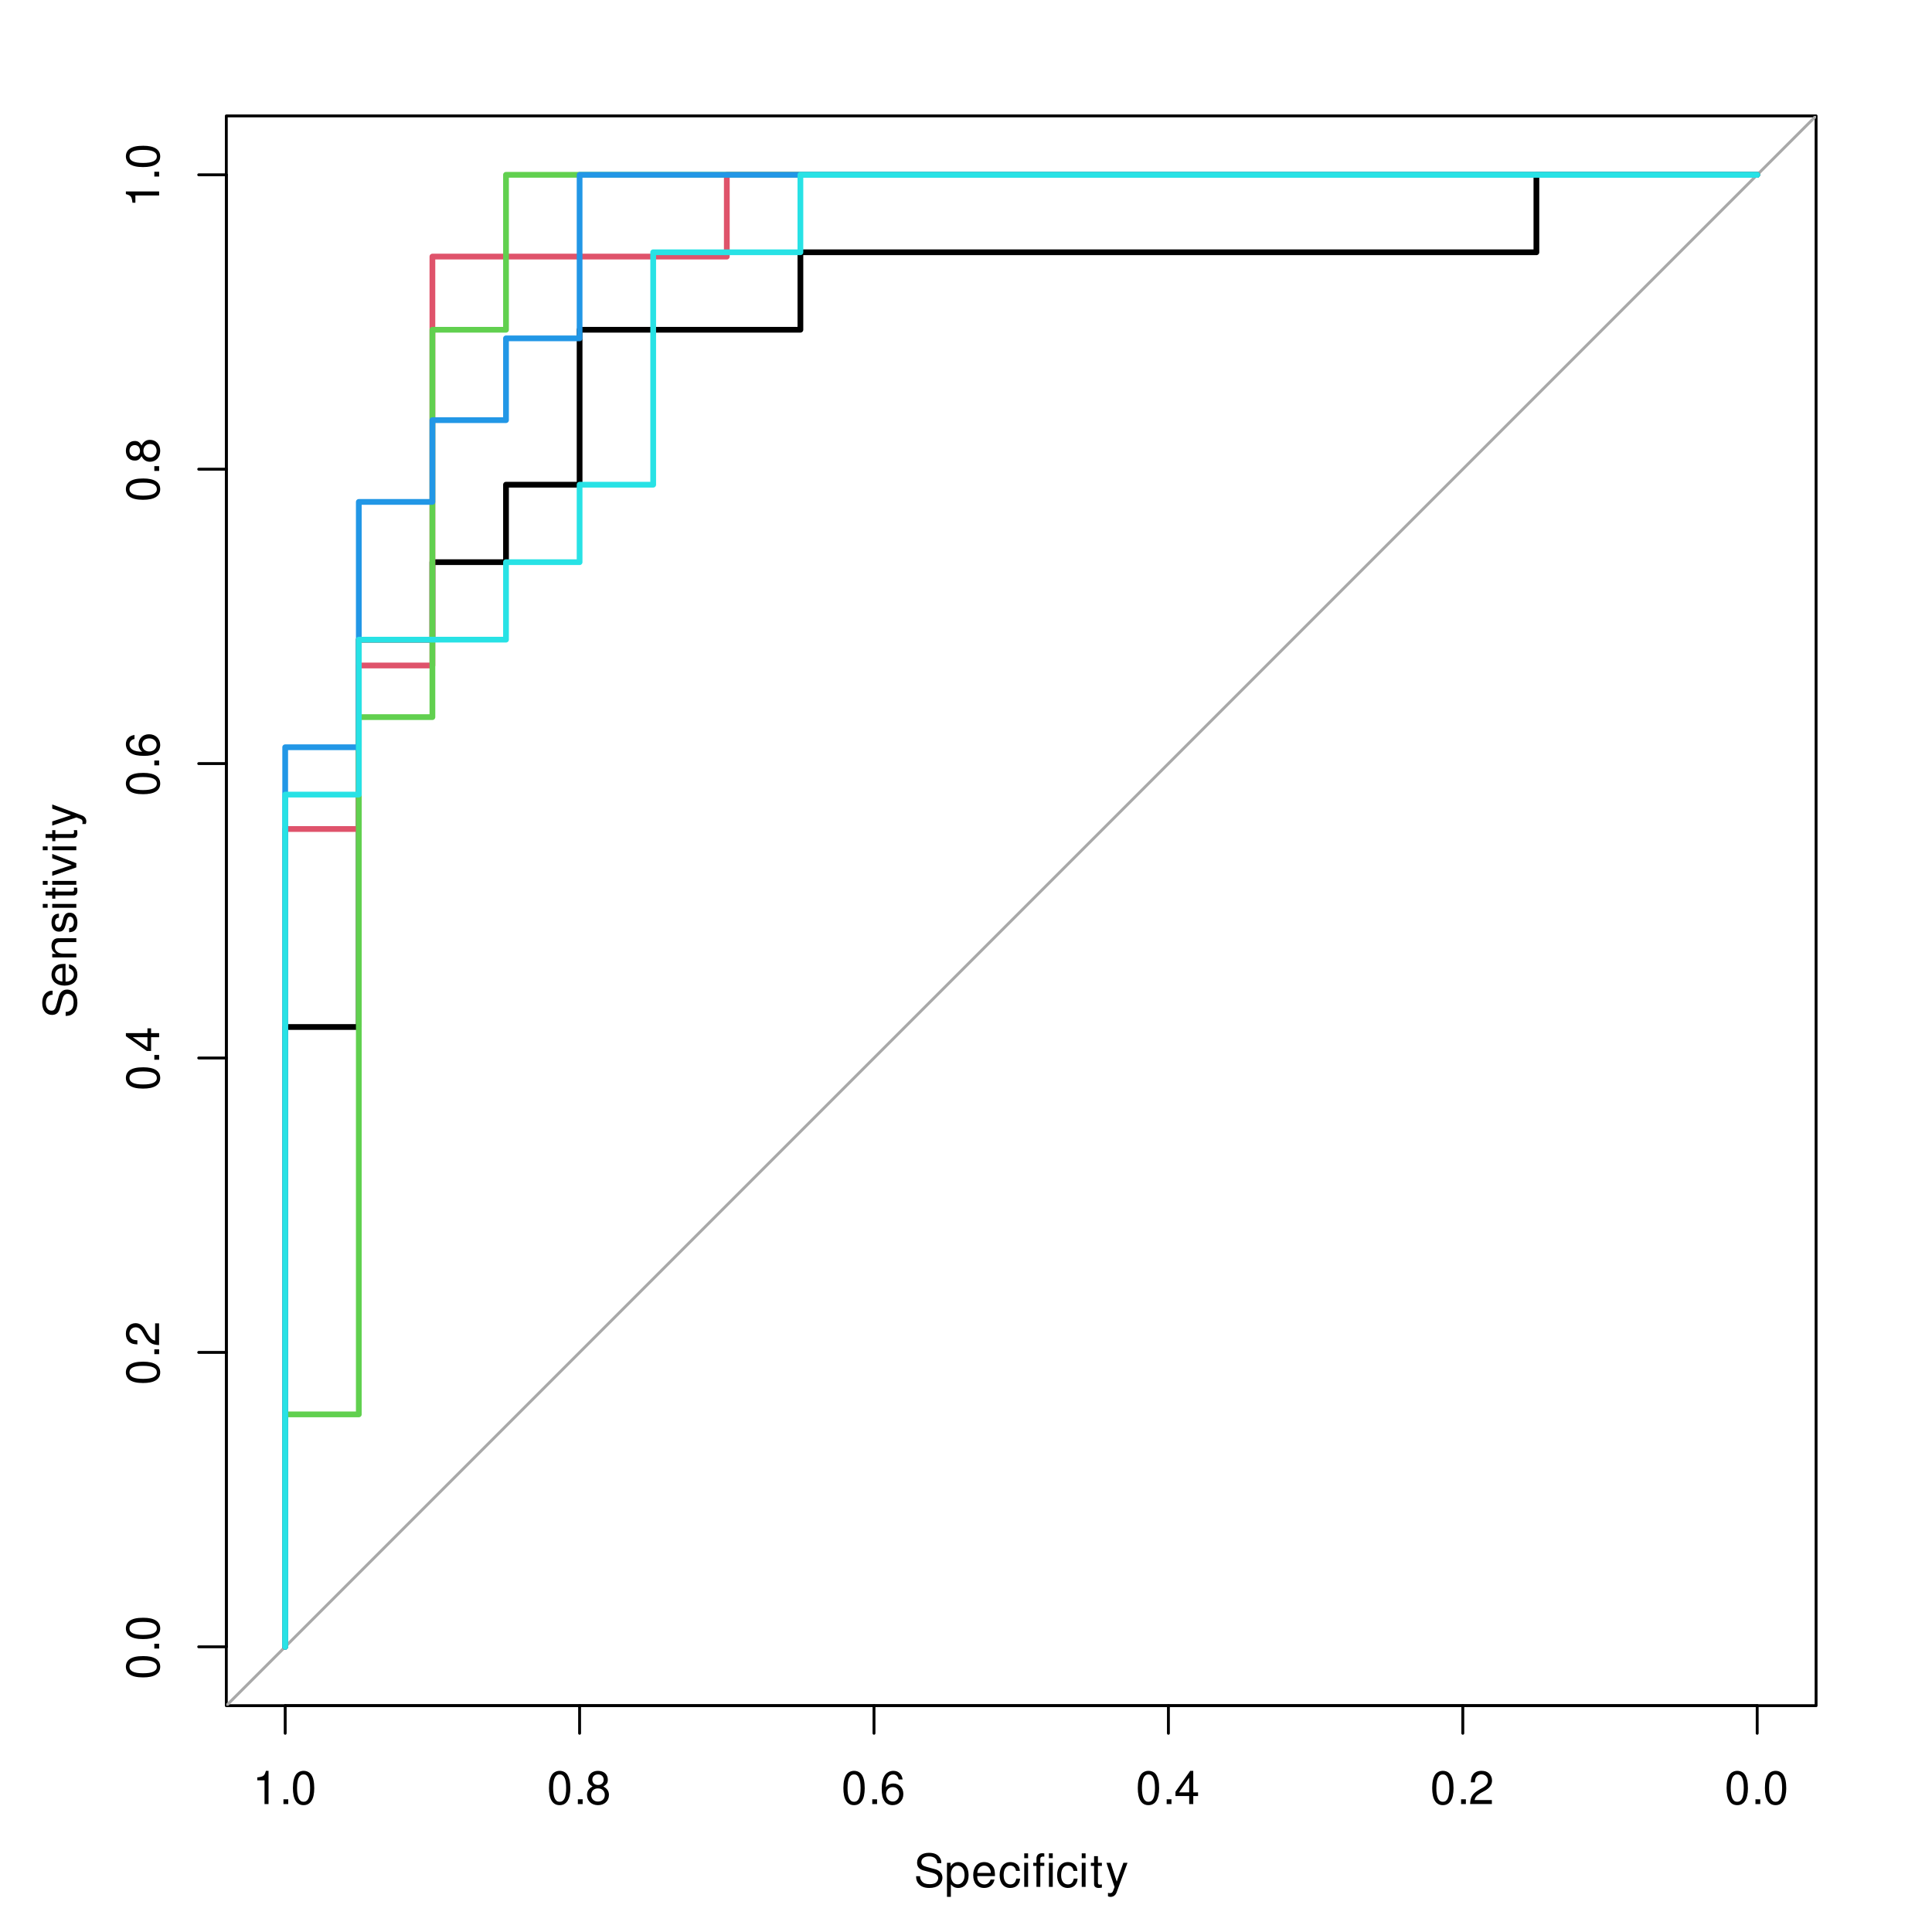
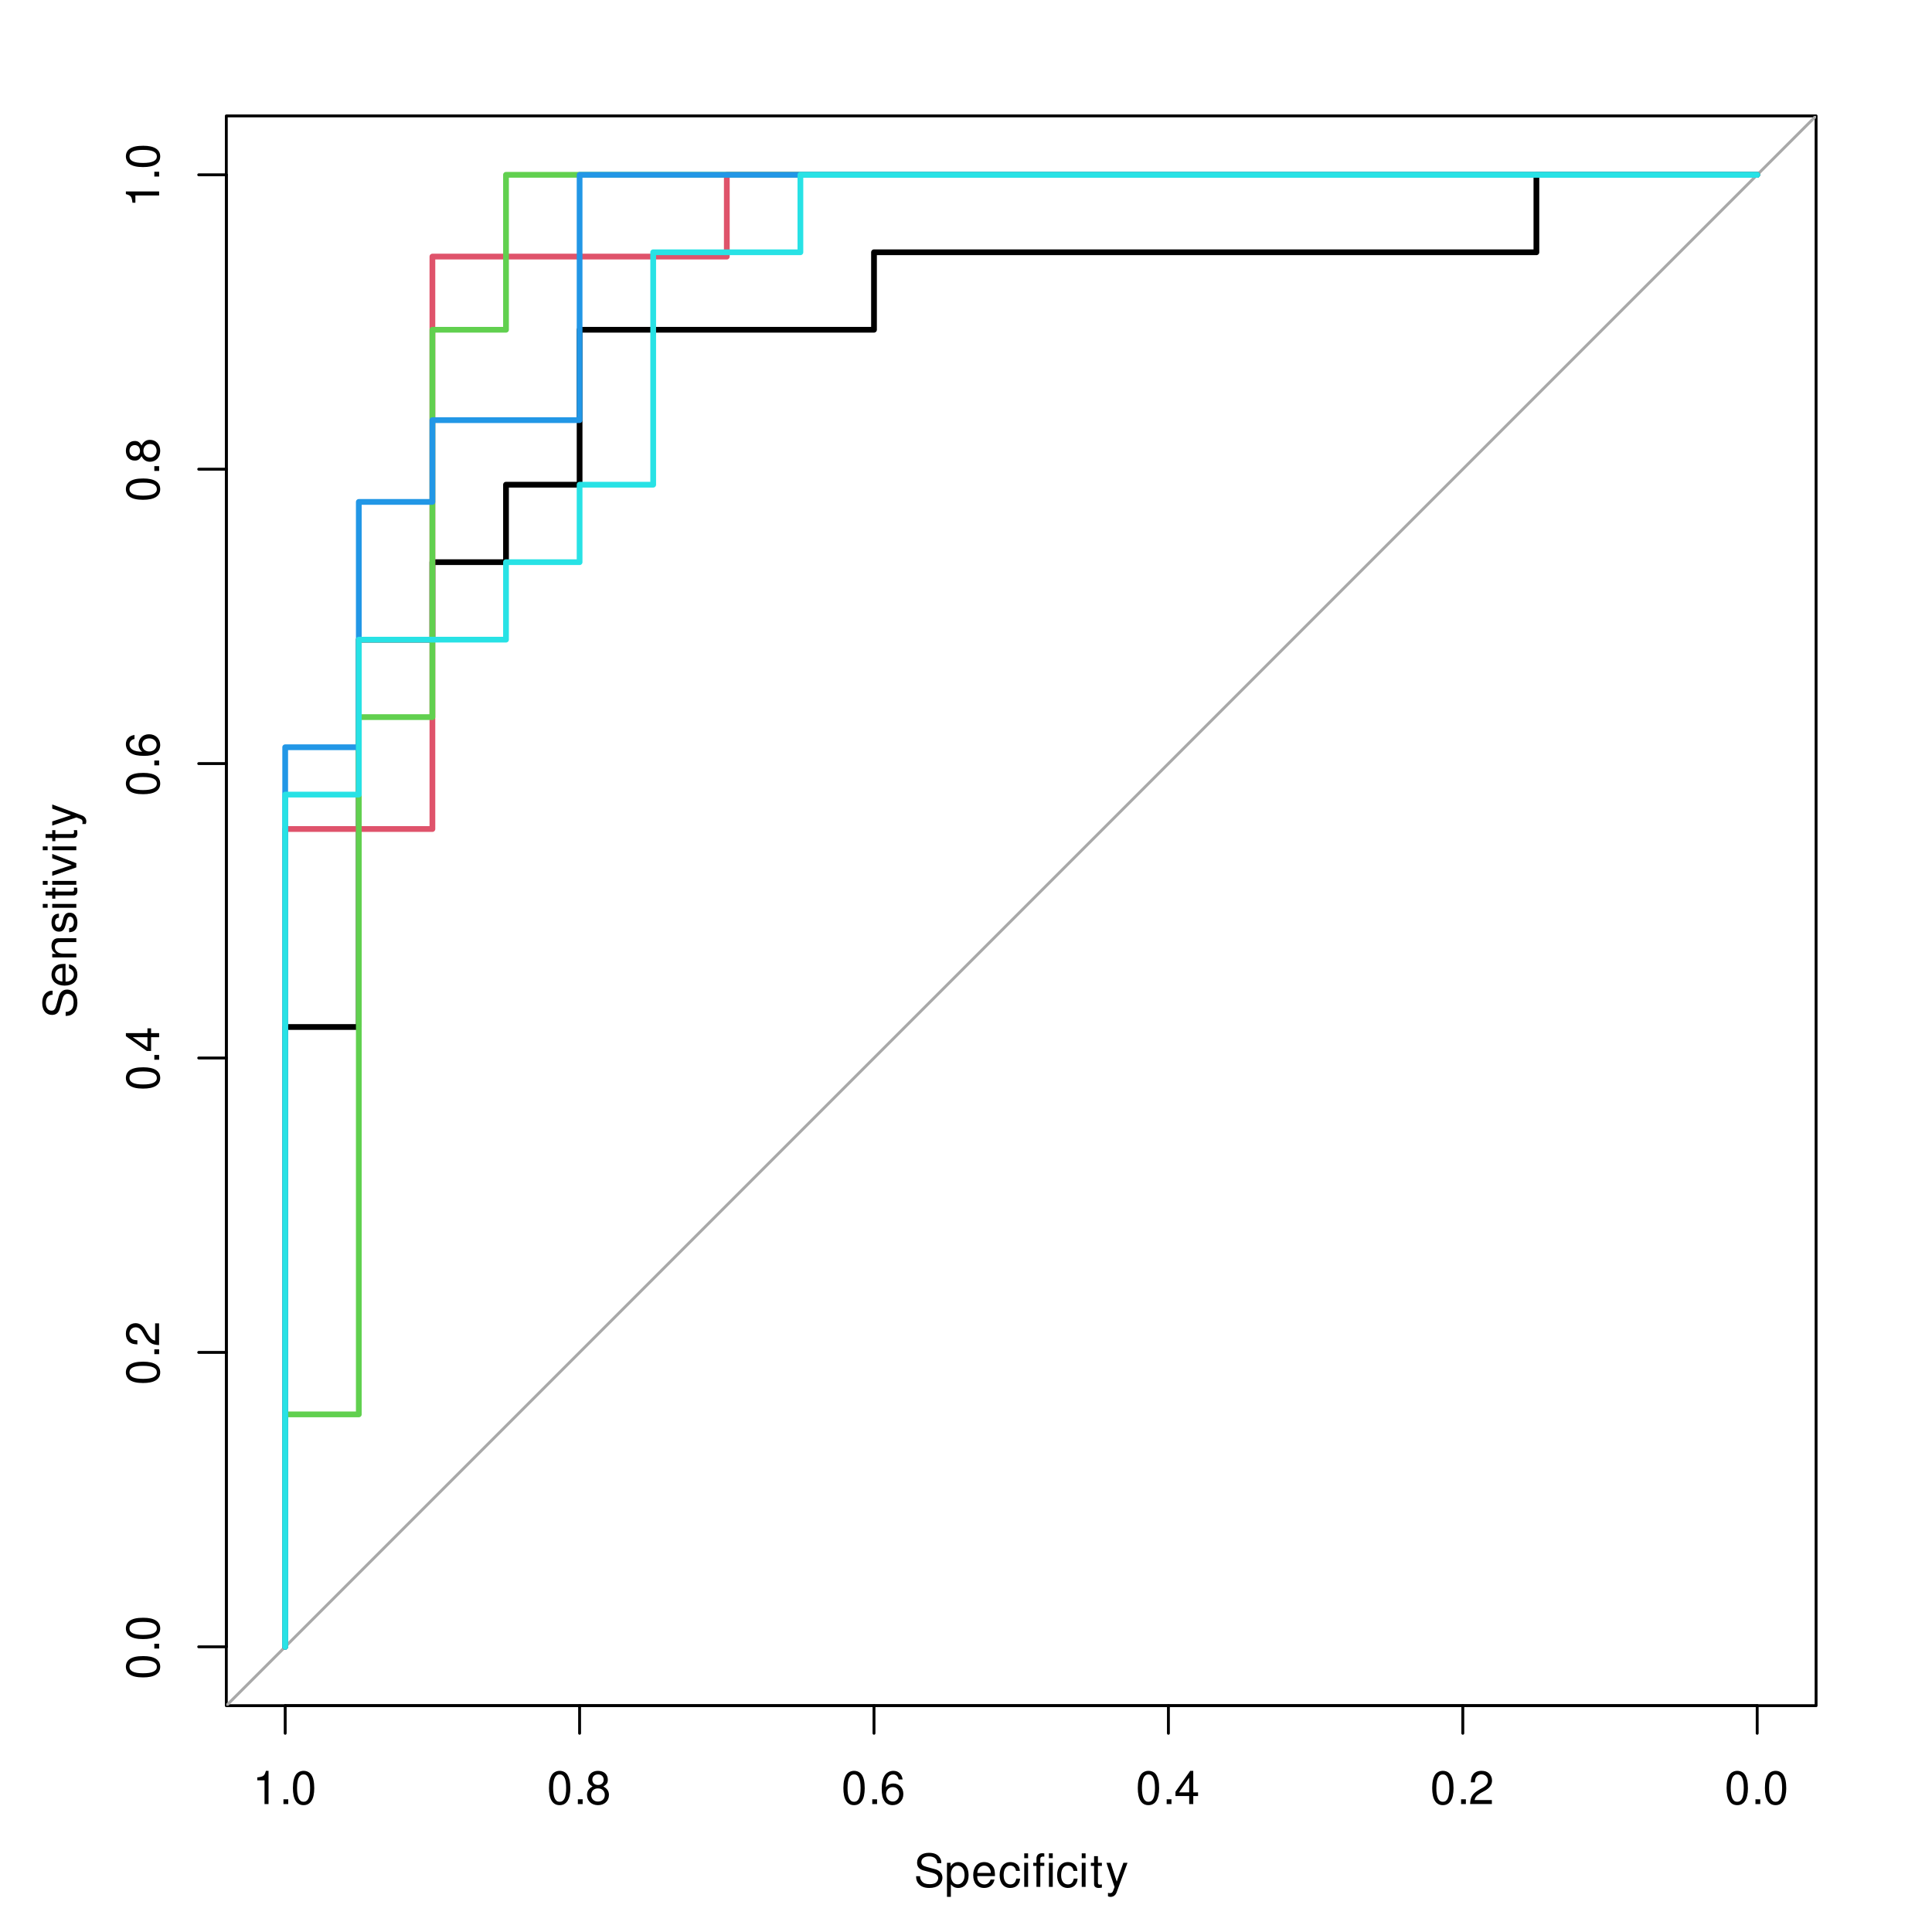
<svg xmlns="http://www.w3.org/2000/svg" xmlns:xlink="http://www.w3.org/1999/xlink" width="504pt" height="504pt" viewBox="0 0 504 504" version="1.1">
  <defs>
    <g>
      <symbol overflow="visible" id="glyph0-0">
        <path style="stroke:none;" d="" />
      </symbol>
      <symbol overflow="visible" id="glyph0-1">
        <path style="stroke:none;" d="M 7.156 -6.188 C 7.156 -6.781 7.109 -6.953 6.922 -7.359 C 6.438 -8.359 5.422 -8.891 3.953 -8.891 C 2.031 -8.891 0.844 -7.906 0.844 -6.328 C 0.844 -5.25 1.406 -4.578 2.562 -4.281 L 4.734 -3.703 C 5.844 -3.422 6.344 -2.969 6.344 -2.297 C 6.344 -1.828 6.078 -1.344 5.719 -1.078 C 5.359 -0.828 4.812 -0.703 4.109 -0.703 C 3.141 -0.703 2.516 -0.938 2.094 -1.438 C 1.766 -1.828 1.625 -2.25 1.625 -2.781 L 0.578 -2.781 C 0.594 -1.984 0.75 -1.453 1.094 -0.969 C 1.688 -0.141 2.703 0.281 4.031 0.281 C 5.078 0.281 5.922 0.031 6.484 -0.391 C 7.078 -0.859 7.453 -1.641 7.453 -2.406 C 7.453 -3.484 6.781 -4.266 5.594 -4.594 L 3.391 -5.188 C 2.344 -5.469 1.953 -5.812 1.953 -6.484 C 1.953 -7.375 2.734 -7.953 3.906 -7.953 C 5.297 -7.953 6.078 -7.328 6.094 -6.188 Z M 7.156 -6.188 " />
      </symbol>
      <symbol overflow="visible" id="glyph0-2">
        <path style="stroke:none;" d="M 0.641 2.609 L 1.656 2.609 L 1.656 -0.656 C 2.188 -0.016 2.766 0.281 3.594 0.281 C 5.219 0.281 6.281 -1.031 6.281 -3.031 C 6.281 -5.141 5.25 -6.469 3.578 -6.469 C 2.719 -6.469 2.047 -6.078 1.578 -5.344 L 1.578 -6.281 L 0.641 -6.281 Z M 3.406 -5.531 C 4.516 -5.531 5.234 -4.562 5.234 -3.062 C 5.234 -1.625 4.5 -0.656 3.406 -0.656 C 2.344 -0.656 1.656 -1.625 1.656 -3.094 C 1.656 -4.578 2.344 -5.531 3.406 -5.531 Z M 3.406 -5.531 " />
      </symbol>
      <symbol overflow="visible" id="glyph0-3">
        <path style="stroke:none;" d="M 6.156 -2.812 C 6.156 -3.766 6.078 -4.344 5.906 -4.812 C 5.5 -5.844 4.531 -6.469 3.359 -6.469 C 1.609 -6.469 0.484 -5.141 0.484 -3.062 C 0.484 -0.984 1.562 0.281 3.344 0.281 C 4.781 0.281 5.766 -0.547 6.031 -1.906 L 5.016 -1.906 C 4.734 -1.078 4.172 -0.641 3.375 -0.641 C 2.734 -0.641 2.203 -0.938 1.859 -1.469 C 1.625 -1.828 1.531 -2.188 1.531 -2.812 Z M 1.547 -3.625 C 1.625 -4.781 2.344 -5.547 3.344 -5.547 C 4.375 -5.547 5.078 -4.75 5.078 -3.625 Z M 1.547 -3.625 " />
      </symbol>
      <symbol overflow="visible" id="glyph0-4">
        <path style="stroke:none;" d="M 5.656 -4.172 C 5.609 -4.781 5.469 -5.188 5.234 -5.531 C 4.797 -6.125 4.047 -6.469 3.172 -6.469 C 1.469 -6.469 0.375 -5.125 0.375 -3.031 C 0.375 -1.016 1.453 0.281 3.156 0.281 C 4.656 0.281 5.609 -0.625 5.719 -2.156 L 4.719 -2.156 C 4.547 -1.156 4.031 -0.641 3.188 -0.641 C 2.078 -0.641 1.422 -1.547 1.422 -3.031 C 1.422 -4.609 2.062 -5.547 3.156 -5.547 C 4 -5.547 4.531 -5.047 4.641 -4.172 Z M 5.656 -4.172 " />
      </symbol>
      <symbol overflow="visible" id="glyph0-5">
        <path style="stroke:none;" d="M 1.797 -6.281 L 0.797 -6.281 L 0.797 0 L 1.797 0 Z M 1.797 -8.75 L 0.797 -8.75 L 0.797 -7.484 L 1.797 -7.484 Z M 1.797 -8.75 " />
      </symbol>
      <symbol overflow="visible" id="glyph0-6">
        <path style="stroke:none;" d="M 3.031 -6.281 L 1.984 -6.281 L 1.984 -7.266 C 1.984 -7.688 2.203 -7.906 2.672 -7.906 C 2.766 -7.906 2.797 -7.906 3.031 -7.891 L 3.031 -8.719 C 2.797 -8.766 2.656 -8.781 2.453 -8.781 C 1.531 -8.781 0.984 -8.25 0.984 -7.359 L 0.984 -6.281 L 0.141 -6.281 L 0.141 -5.469 L 0.984 -5.469 L 0.984 0 L 1.984 0 L 1.984 -5.469 L 3.031 -5.469 Z M 5.234 -6.281 L 4.234 -6.281 L 4.234 0 L 5.234 0 Z M 5.234 -8.75 L 4.234 -8.75 L 4.234 -7.484 L 5.234 -7.484 Z M 5.234 -8.75 " />
      </symbol>
      <symbol overflow="visible" id="glyph0-7">
        <path style="stroke:none;" d="M 3.047 -6.281 L 2.016 -6.281 L 2.016 -8.016 L 1.016 -8.016 L 1.016 -6.281 L 0.172 -6.281 L 0.172 -5.469 L 1.016 -5.469 L 1.016 -0.719 C 1.016 -0.078 1.453 0.281 2.234 0.281 C 2.5 0.281 2.719 0.25 3.047 0.188 L 3.047 -0.641 C 2.906 -0.609 2.766 -0.594 2.562 -0.594 C 2.141 -0.594 2.016 -0.719 2.016 -1.156 L 2.016 -5.469 L 3.047 -5.469 Z M 3.047 -6.281 " />
      </symbol>
      <symbol overflow="visible" id="glyph0-8">
        <path style="stroke:none;" d="M 4.656 -6.281 L 2.922 -1.391 L 1.312 -6.281 L 0.234 -6.281 L 2.359 0.031 L 1.984 1.016 C 1.812 1.469 1.594 1.625 1.172 1.625 C 1.016 1.625 0.859 1.609 0.641 1.562 L 0.641 2.453 C 0.859 2.562 1.062 2.609 1.312 2.609 C 1.641 2.609 1.984 2.516 2.25 2.312 C 2.562 2.094 2.75 1.828 2.938 1.312 L 5.734 -6.281 Z M 4.656 -6.281 " />
      </symbol>
      <symbol overflow="visible" id="glyph0-9">
        <path style="stroke:none;" d="M 3.109 -6.188 L 3.109 0 L 4.156 0 L 4.156 -8.672 L 3.469 -8.672 C 3.094 -7.344 2.859 -7.156 1.219 -6.953 L 1.219 -6.188 Z M 3.109 -6.188 " />
      </symbol>
      <symbol overflow="visible" id="glyph0-10">
        <path style="stroke:none;" d="M 2.297 -1.25 L 1.047 -1.25 L 1.047 0 L 2.297 0 Z M 2.297 -1.25 " />
      </symbol>
      <symbol overflow="visible" id="glyph0-11">
        <path style="stroke:none;" d="M 3.297 -8.672 C 2.516 -8.672 1.781 -8.312 1.344 -7.734 C 0.797 -6.953 0.516 -5.812 0.516 -4.203 C 0.516 -1.266 1.469 0.281 3.297 0.281 C 5.094 0.281 6.078 -1.266 6.078 -4.125 C 6.078 -5.812 5.812 -6.938 5.25 -7.734 C 4.812 -8.328 4.109 -8.672 3.297 -8.672 Z M 3.297 -7.734 C 4.438 -7.734 5 -6.578 5 -4.219 C 5 -1.75 4.453 -0.594 3.281 -0.594 C 2.156 -0.594 1.594 -1.797 1.594 -4.188 C 1.594 -6.578 2.156 -7.734 3.297 -7.734 Z M 3.297 -7.734 " />
      </symbol>
      <symbol overflow="visible" id="glyph0-12">
        <path style="stroke:none;" d="M 4.688 -4.578 C 5.578 -5.109 5.859 -5.547 5.859 -6.359 C 5.859 -7.734 4.812 -8.672 3.297 -8.672 C 1.797 -8.672 0.75 -7.734 0.75 -6.375 C 0.75 -5.547 1.016 -5.125 1.891 -4.578 C 0.922 -4.078 0.438 -3.375 0.438 -2.406 C 0.438 -0.828 1.609 0.281 3.297 0.281 C 4.984 0.281 6.156 -0.828 6.156 -2.406 C 6.156 -3.375 5.672 -4.078 4.688 -4.578 Z M 3.297 -7.734 C 4.203 -7.734 4.781 -7.203 4.781 -6.344 C 4.781 -5.516 4.188 -4.984 3.297 -4.984 C 2.406 -4.984 1.828 -5.516 1.828 -6.359 C 1.828 -7.203 2.406 -7.734 3.297 -7.734 Z M 3.297 -4.094 C 4.359 -4.094 5.078 -3.391 5.078 -2.391 C 5.078 -1.344 4.375 -0.656 3.281 -0.656 C 2.25 -0.656 1.531 -1.375 1.531 -2.375 C 1.531 -3.406 2.234 -4.094 3.297 -4.094 Z M 3.297 -4.094 " />
      </symbol>
      <symbol overflow="visible" id="glyph0-13">
        <path style="stroke:none;" d="M 5.969 -6.422 C 5.766 -7.844 4.859 -8.672 3.562 -8.672 C 2.625 -8.672 1.781 -8.219 1.281 -7.438 C 0.75 -6.594 0.516 -5.531 0.516 -3.953 C 0.516 -2.5 0.719 -1.578 1.234 -0.797 C 1.688 -0.094 2.438 0.281 3.375 0.281 C 4.984 0.281 6.156 -0.938 6.156 -2.625 C 6.156 -4.219 5.078 -5.359 3.547 -5.359 C 2.719 -5.359 2.047 -5.047 1.594 -4.406 C 1.609 -6.547 2.281 -7.734 3.484 -7.734 C 4.234 -7.734 4.75 -7.266 4.922 -6.422 Z M 3.422 -4.422 C 4.438 -4.422 5.078 -3.703 5.078 -2.547 C 5.078 -1.453 4.359 -0.656 3.391 -0.656 C 2.406 -0.656 1.656 -1.484 1.656 -2.594 C 1.656 -3.672 2.375 -4.422 3.422 -4.422 Z M 3.422 -4.422 " />
      </symbol>
      <symbol overflow="visible" id="glyph0-14">
        <path style="stroke:none;" d="M 3.922 -2.094 L 3.922 0 L 4.984 0 L 4.984 -2.094 L 6.234 -2.094 L 6.234 -3.047 L 4.984 -3.047 L 4.984 -8.672 L 4.203 -8.672 L 0.344 -3.219 L 0.344 -2.094 Z M 3.922 -3.047 L 1.266 -3.047 L 3.922 -6.875 Z M 3.922 -3.047 " />
      </symbol>
      <symbol overflow="visible" id="glyph0-15">
        <path style="stroke:none;" d="M 6.078 -1.047 L 1.594 -1.047 C 1.703 -1.766 2.094 -2.219 3.125 -2.859 L 4.328 -3.531 C 5.516 -4.188 6.125 -5.078 6.125 -6.141 C 6.125 -6.859 5.844 -7.531 5.344 -8 C 4.844 -8.453 4.219 -8.672 3.406 -8.672 C 2.328 -8.672 1.531 -8.297 1.062 -7.547 C 0.75 -7.094 0.625 -6.547 0.594 -5.672 L 1.656 -5.672 C 1.688 -6.266 1.766 -6.609 1.906 -6.906 C 2.188 -7.422 2.734 -7.75 3.375 -7.75 C 4.328 -7.75 5.047 -7.062 5.047 -6.125 C 5.047 -5.422 4.656 -4.828 3.906 -4.391 L 2.797 -3.75 C 1.016 -2.719 0.5 -1.906 0.406 -0.016 L 6.078 -0.016 Z M 6.078 -1.047 " />
      </symbol>
      <symbol overflow="visible" id="glyph1-0">
        <path style="stroke:none;" d="" />
      </symbol>
      <symbol overflow="visible" id="glyph1-1">
        <path style="stroke:none;" d="M -6.188 -7.156 C -6.781 -7.156 -6.953 -7.109 -7.359 -6.922 C -8.359 -6.438 -8.891 -5.422 -8.891 -3.953 C -8.891 -2.031 -7.906 -0.844 -6.328 -0.844 C -5.25 -0.844 -4.578 -1.406 -4.281 -2.562 L -3.703 -4.734 C -3.422 -5.844 -2.969 -6.344 -2.297 -6.344 C -1.828 -6.344 -1.344 -6.078 -1.078 -5.719 C -0.828 -5.359 -0.703 -4.812 -0.703 -4.109 C -0.703 -3.141 -0.938 -2.516 -1.438 -2.094 C -1.828 -1.766 -2.25 -1.625 -2.781 -1.625 L -2.781 -0.578 C -1.984 -0.594 -1.453 -0.75 -0.969 -1.094 C -0.141 -1.688 0.281 -2.703 0.281 -4.031 C 0.281 -5.078 0.031 -5.922 -0.391 -6.484 C -0.859 -7.078 -1.641 -7.453 -2.406 -7.453 C -3.484 -7.453 -4.266 -6.781 -4.594 -5.594 L -5.188 -3.391 C -5.469 -2.344 -5.812 -1.953 -6.484 -1.953 C -7.375 -1.953 -7.953 -2.734 -7.953 -3.906 C -7.953 -5.297 -7.328 -6.078 -6.188 -6.094 Z M -6.188 -7.156 " />
      </symbol>
      <symbol overflow="visible" id="glyph1-2">
        <path style="stroke:none;" d="M -2.812 -6.156 C -3.766 -6.156 -4.344 -6.078 -4.812 -5.906 C -5.844 -5.5 -6.469 -4.531 -6.469 -3.359 C -6.469 -1.609 -5.141 -0.484 -3.062 -0.484 C -0.984 -0.484 0.281 -1.562 0.281 -3.344 C 0.281 -4.781 -0.547 -5.766 -1.906 -6.031 L -1.906 -5.016 C -1.078 -4.734 -0.641 -4.172 -0.641 -3.375 C -0.641 -2.734 -0.938 -2.203 -1.469 -1.859 C -1.828 -1.625 -2.188 -1.531 -2.812 -1.531 Z M -3.625 -1.547 C -4.781 -1.625 -5.547 -2.344 -5.547 -3.344 C -5.547 -4.375 -4.75 -5.078 -3.625 -5.078 Z M -3.625 -1.547 " />
      </symbol>
      <symbol overflow="visible" id="glyph1-3">
        <path style="stroke:none;" d="M -6.281 -0.844 L 0 -0.844 L 0 -1.844 L -3.469 -1.844 C -4.75 -1.844 -5.594 -2.516 -5.594 -3.547 C -5.594 -4.344 -5.109 -4.844 -4.359 -4.844 L 0 -4.844 L 0 -5.844 L -4.75 -5.844 C -5.797 -5.844 -6.469 -5.062 -6.469 -3.859 C -6.469 -2.922 -6.109 -2.312 -5.234 -1.766 L -6.281 -1.766 Z M -6.281 -0.844 " />
      </symbol>
      <symbol overflow="visible" id="glyph1-4">
        <path style="stroke:none;" d="M -4.531 -5.25 C -5.766 -5.25 -6.469 -4.422 -6.469 -2.969 C -6.469 -1.516 -5.719 -0.562 -4.547 -0.562 C -3.562 -0.562 -3.094 -1.062 -2.734 -2.562 L -2.516 -3.484 C -2.344 -4.188 -2.094 -4.469 -1.641 -4.469 C -1.047 -4.469 -0.641 -3.875 -0.641 -3 C -0.641 -2.453 -0.797 -2 -1.062 -1.75 C -1.25 -1.594 -1.422 -1.531 -1.875 -1.469 L -1.875 -0.406 C -0.422 -0.453 0.281 -1.266 0.281 -2.922 C 0.281 -4.5 -0.5 -5.516 -1.719 -5.516 C -2.656 -5.516 -3.172 -4.984 -3.469 -3.734 L -3.703 -2.766 C -3.891 -1.953 -4.156 -1.609 -4.594 -1.609 C -5.188 -1.609 -5.547 -2.125 -5.547 -2.938 C -5.547 -3.75 -5.203 -4.172 -4.531 -4.203 Z M -4.531 -5.25 " />
      </symbol>
      <symbol overflow="visible" id="glyph1-5">
        <path style="stroke:none;" d="M -6.281 -1.797 L -6.281 -0.797 L 0 -0.797 L 0 -1.797 Z M -8.75 -1.797 L -8.75 -0.797 L -7.484 -0.797 L -7.484 -1.797 Z M -8.75 -1.797 " />
      </symbol>
      <symbol overflow="visible" id="glyph1-6">
        <path style="stroke:none;" d="M -6.281 -3.047 L -6.281 -2.016 L -8.016 -2.016 L -8.016 -1.016 L -6.281 -1.016 L -6.281 -0.172 L -5.469 -0.172 L -5.469 -1.016 L -0.719 -1.016 C -0.078 -1.016 0.281 -1.453 0.281 -2.234 C 0.281 -2.5 0.25 -2.719 0.188 -3.047 L -0.641 -3.047 C -0.609 -2.906 -0.594 -2.766 -0.594 -2.562 C -0.594 -2.141 -0.719 -2.016 -1.156 -2.016 L -5.469 -2.016 L -5.469 -3.047 Z M -6.281 -3.047 " />
      </symbol>
      <symbol overflow="visible" id="glyph1-7">
        <path style="stroke:none;" d="M 0 -3.422 L -6.281 -5.828 L -6.281 -4.703 L -1.188 -2.922 L -6.281 -1.25 L -6.281 -0.125 L 0 -2.328 Z M 0 -3.422 " />
      </symbol>
      <symbol overflow="visible" id="glyph1-8">
        <path style="stroke:none;" d="M -6.281 -4.656 L -1.391 -2.922 L -6.281 -1.312 L -6.281 -0.234 L 0.031 -2.359 L 1.016 -1.984 C 1.469 -1.812 1.625 -1.594 1.625 -1.172 C 1.625 -1.016 1.609 -0.859 1.562 -0.641 L 2.453 -0.641 C 2.562 -0.859 2.609 -1.062 2.609 -1.312 C 2.609 -1.641 2.516 -1.984 2.312 -2.25 C 2.094 -2.562 1.828 -2.75 1.312 -2.938 L -6.281 -5.734 Z M -6.281 -4.656 " />
      </symbol>
      <symbol overflow="visible" id="glyph1-9">
        <path style="stroke:none;" d="M -8.672 -3.297 C -8.672 -2.516 -8.312 -1.781 -7.734 -1.344 C -6.953 -0.797 -5.812 -0.516 -4.203 -0.516 C -1.266 -0.516 0.281 -1.469 0.281 -3.297 C 0.281 -5.094 -1.266 -6.078 -4.125 -6.078 C -5.812 -6.078 -6.938 -5.812 -7.734 -5.25 C -8.328 -4.812 -8.672 -4.109 -8.672 -3.297 Z M -7.734 -3.297 C -7.734 -4.438 -6.578 -5 -4.219 -5 C -1.75 -5 -0.594 -4.453 -0.594 -3.281 C -0.594 -2.156 -1.797 -1.594 -4.188 -1.594 C -6.578 -1.594 -7.734 -2.156 -7.734 -3.297 Z M -7.734 -3.297 " />
      </symbol>
      <symbol overflow="visible" id="glyph1-10">
        <path style="stroke:none;" d="M -1.25 -2.297 L -1.25 -1.047 L 0 -1.047 L 0 -2.297 Z M -1.25 -2.297 " />
      </symbol>
      <symbol overflow="visible" id="glyph1-11">
        <path style="stroke:none;" d="M -1.047 -6.078 L -1.047 -1.594 C -1.766 -1.703 -2.219 -2.094 -2.859 -3.125 L -3.531 -4.328 C -4.188 -5.516 -5.078 -6.125 -6.141 -6.125 C -6.859 -6.125 -7.531 -5.844 -8 -5.344 C -8.453 -4.844 -8.672 -4.219 -8.672 -3.406 C -8.672 -2.328 -8.297 -1.531 -7.547 -1.062 C -7.094 -0.75 -6.547 -0.625 -5.672 -0.594 L -5.672 -1.656 C -6.266 -1.688 -6.609 -1.766 -6.906 -1.906 C -7.422 -2.188 -7.75 -2.734 -7.75 -3.375 C -7.75 -4.328 -7.062 -5.047 -6.125 -5.047 C -5.422 -5.047 -4.828 -4.656 -4.391 -3.906 L -3.75 -2.797 C -2.719 -1.016 -1.906 -0.5 -0.016 -0.406 L -0.016 -6.078 Z M -1.047 -6.078 " />
      </symbol>
      <symbol overflow="visible" id="glyph1-12">
        <path style="stroke:none;" d="M -2.094 -3.922 L 0 -3.922 L 0 -4.984 L -2.094 -4.984 L -2.094 -6.234 L -3.047 -6.234 L -3.047 -4.984 L -8.672 -4.984 L -8.672 -4.203 L -3.219 -0.344 L -2.094 -0.344 Z M -3.047 -3.922 L -3.047 -1.266 L -6.875 -3.922 Z M -3.047 -3.922 " />
      </symbol>
      <symbol overflow="visible" id="glyph1-13">
        <path style="stroke:none;" d="M -6.422 -5.969 C -7.844 -5.766 -8.672 -4.859 -8.672 -3.562 C -8.672 -2.625 -8.219 -1.781 -7.438 -1.281 C -6.594 -0.75 -5.531 -0.516 -3.953 -0.516 C -2.5 -0.516 -1.578 -0.719 -0.797 -1.234 C -0.094 -1.688 0.281 -2.438 0.281 -3.375 C 0.281 -4.984 -0.938 -6.156 -2.625 -6.156 C -4.219 -6.156 -5.359 -5.078 -5.359 -3.547 C -5.359 -2.719 -5.047 -2.047 -4.406 -1.594 C -6.547 -1.609 -7.734 -2.281 -7.734 -3.484 C -7.734 -4.234 -7.266 -4.75 -6.422 -4.922 Z M -4.422 -3.422 C -4.422 -4.438 -3.703 -5.078 -2.547 -5.078 C -1.453 -5.078 -0.656 -4.359 -0.656 -3.391 C -0.656 -2.406 -1.484 -1.656 -2.594 -1.656 C -3.672 -1.656 -4.422 -2.375 -4.422 -3.422 Z M -4.422 -3.422 " />
      </symbol>
      <symbol overflow="visible" id="glyph1-14">
        <path style="stroke:none;" d="M -4.578 -4.688 C -5.109 -5.578 -5.547 -5.859 -6.359 -5.859 C -7.734 -5.859 -8.672 -4.812 -8.672 -3.297 C -8.672 -1.797 -7.734 -0.75 -6.375 -0.75 C -5.547 -0.75 -5.125 -1.016 -4.578 -1.891 C -4.078 -0.922 -3.375 -0.438 -2.406 -0.438 C -0.828 -0.438 0.281 -1.609 0.281 -3.297 C 0.281 -4.984 -0.828 -6.156 -2.406 -6.156 C -3.375 -6.156 -4.078 -5.672 -4.578 -4.688 Z M -7.734 -3.297 C -7.734 -4.203 -7.203 -4.781 -6.344 -4.781 C -5.516 -4.781 -4.984 -4.188 -4.984 -3.297 C -4.984 -2.406 -5.516 -1.828 -6.359 -1.828 C -7.203 -1.828 -7.734 -2.406 -7.734 -3.297 Z M -4.094 -3.297 C -4.094 -4.359 -3.391 -5.078 -2.391 -5.078 C -1.344 -5.078 -0.656 -4.375 -0.656 -3.281 C -0.656 -2.25 -1.375 -1.531 -2.375 -1.531 C -3.406 -1.531 -4.094 -2.234 -4.094 -3.297 Z M -4.094 -3.297 " />
      </symbol>
      <symbol overflow="visible" id="glyph1-15">
        <path style="stroke:none;" d="M -6.188 -3.109 L 0 -3.109 L 0 -4.156 L -8.672 -4.156 L -8.672 -3.469 C -7.344 -3.094 -7.156 -2.859 -6.953 -1.219 L -6.188 -1.219 Z M -6.188 -3.109 " />
      </symbol>
    </g>
    <clipPath id="clip1">
      <path d="M 59.039 30.238 L 473.758 30.238 L 473.758 444.957 L 59.039 444.957 Z M 59.039 30.238 " />
    </clipPath>
  </defs>
  <g id="surface291">
    <rect x="0" y="0" width="504" height="504" style="fill:rgb(100%,100%,100%);fill-opacity:1;stroke:none;" />
    <g style="fill:rgb(0%,0%,0%);fill-opacity:1;">
      <use xlink:href="#glyph0-1" x="238.398" y="492.229" />
      <use xlink:href="#glyph0-2" x="246.398" y="492.229" />
      <use xlink:href="#glyph0-3" x="253.398" y="492.229" />
      <use xlink:href="#glyph0-4" x="260.398" y="492.229" />
      <use xlink:href="#glyph0-5" x="266.398" y="492.229" />
      <use xlink:href="#glyph0-6" x="269.398" y="492.229" />
      <use xlink:href="#glyph0-4" x="275.398" y="492.229" />
      <use xlink:href="#glyph0-5" x="281.398" y="492.229" />
      <use xlink:href="#glyph0-7" x="284.398" y="492.229" />
      <use xlink:href="#glyph0-8" x="288.398" y="492.229" />
    </g>
    <g style="fill:rgb(0%,0%,0%);fill-opacity:1;">
      <use xlink:href="#glyph1-1" x="19.908" y="265.602" />
      <use xlink:href="#glyph1-2" x="19.908" y="257.602" />
      <use xlink:href="#glyph1-3" x="19.908" y="250.602" />
      <use xlink:href="#glyph1-4" x="19.908" y="243.602" />
      <use xlink:href="#glyph1-5" x="19.908" y="237.602" />
      <use xlink:href="#glyph1-6" x="19.908" y="234.602" />
      <use xlink:href="#glyph1-5" x="19.908" y="231.602" />
      <use xlink:href="#glyph1-7" x="19.908" y="228.602" />
      <use xlink:href="#glyph1-5" x="19.908" y="222.602" />
      <use xlink:href="#glyph1-6" x="19.908" y="219.602" />
      <use xlink:href="#glyph1-8" x="19.908" y="215.602" />
    </g>
    <path style="fill:none;stroke-width:0.75;stroke-linecap:round;stroke-linejoin:round;stroke:rgb(0%,0%,0%);stroke-opacity:1;stroke-miterlimit:10;" d="M 59.039 444.961 L 473.762 444.961 L 473.762 30.238 L 59.039 30.238 L 59.039 444.961 " />
    <path style="fill:none;stroke-width:0.75;stroke-linecap:round;stroke-linejoin:round;stroke:rgb(0%,0%,0%);stroke-opacity:1;stroke-miterlimit:10;" d="M 458.398 444.961 L 74.398 444.961 " />
    <path style="fill:none;stroke-width:0.75;stroke-linecap:round;stroke-linejoin:round;stroke:rgb(0%,0%,0%);stroke-opacity:1;stroke-miterlimit:10;" d="M 458.398 444.961 L 458.398 452.16 " />
    <path style="fill:none;stroke-width:0.75;stroke-linecap:round;stroke-linejoin:round;stroke:rgb(0%,0%,0%);stroke-opacity:1;stroke-miterlimit:10;" d="M 381.602 444.961 L 381.602 452.16 " />
    <path style="fill:none;stroke-width:0.75;stroke-linecap:round;stroke-linejoin:round;stroke:rgb(0%,0%,0%);stroke-opacity:1;stroke-miterlimit:10;" d="M 304.801 444.961 L 304.801 452.16 " />
    <path style="fill:none;stroke-width:0.75;stroke-linecap:round;stroke-linejoin:round;stroke:rgb(0%,0%,0%);stroke-opacity:1;stroke-miterlimit:10;" d="M 228 444.961 L 228 452.16 " />
    <path style="fill:none;stroke-width:0.75;stroke-linecap:round;stroke-linejoin:round;stroke:rgb(0%,0%,0%);stroke-opacity:1;stroke-miterlimit:10;" d="M 151.199 444.961 L 151.199 452.16 " />
    <path style="fill:none;stroke-width:0.75;stroke-linecap:round;stroke-linejoin:round;stroke:rgb(0%,0%,0%);stroke-opacity:1;stroke-miterlimit:10;" d="M 74.398 444.961 L 74.398 452.16 " />
    <g style="fill:rgb(0%,0%,0%);fill-opacity:1;">
      <use xlink:href="#glyph0-9" x="65.898" y="470.627" />
      <use xlink:href="#glyph0-10" x="72.898" y="470.627" />
      <use xlink:href="#glyph0-11" x="75.898" y="470.627" />
    </g>
    <g style="fill:rgb(0%,0%,0%);fill-opacity:1;">
      <use xlink:href="#glyph0-11" x="142.699" y="470.627" />
      <use xlink:href="#glyph0-10" x="149.699" y="470.627" />
      <use xlink:href="#glyph0-12" x="152.699" y="470.627" />
    </g>
    <g style="fill:rgb(0%,0%,0%);fill-opacity:1;">
      <use xlink:href="#glyph0-11" x="219.5" y="470.627" />
      <use xlink:href="#glyph0-10" x="226.5" y="470.627" />
      <use xlink:href="#glyph0-13" x="229.5" y="470.627" />
    </g>
    <g style="fill:rgb(0%,0%,0%);fill-opacity:1;">
      <use xlink:href="#glyph0-11" x="296.301" y="470.627" />
      <use xlink:href="#glyph0-10" x="303.301" y="470.627" />
      <use xlink:href="#glyph0-14" x="306.301" y="470.627" />
    </g>
    <g style="fill:rgb(0%,0%,0%);fill-opacity:1;">
      <use xlink:href="#glyph0-11" x="373.102" y="470.627" />
      <use xlink:href="#glyph0-10" x="380.102" y="470.627" />
      <use xlink:href="#glyph0-15" x="383.102" y="470.627" />
    </g>
    <g style="fill:rgb(0%,0%,0%);fill-opacity:1;">
      <use xlink:href="#glyph0-11" x="449.898" y="470.627" />
      <use xlink:href="#glyph0-10" x="456.898" y="470.627" />
      <use xlink:href="#glyph0-11" x="459.898" y="470.627" />
    </g>
    <path style="fill:none;stroke-width:0.75;stroke-linecap:round;stroke-linejoin:round;stroke:rgb(0%,0%,0%);stroke-opacity:1;stroke-miterlimit:10;" d="M 59.039 429.602 L 59.039 45.602 " />
    <path style="fill:none;stroke-width:0.75;stroke-linecap:round;stroke-linejoin:round;stroke:rgb(0%,0%,0%);stroke-opacity:1;stroke-miterlimit:10;" d="M 59.039 429.602 L 51.84 429.602 " />
    <path style="fill:none;stroke-width:0.75;stroke-linecap:round;stroke-linejoin:round;stroke:rgb(0%,0%,0%);stroke-opacity:1;stroke-miterlimit:10;" d="M 59.039 352.801 L 51.84 352.801 " />
    <path style="fill:none;stroke-width:0.75;stroke-linecap:round;stroke-linejoin:round;stroke:rgb(0%,0%,0%);stroke-opacity:1;stroke-miterlimit:10;" d="M 59.039 276 L 51.84 276 " />
    <path style="fill:none;stroke-width:0.75;stroke-linecap:round;stroke-linejoin:round;stroke:rgb(0%,0%,0%);stroke-opacity:1;stroke-miterlimit:10;" d="M 59.039 199.199 L 51.84 199.199 " />
    <path style="fill:none;stroke-width:0.75;stroke-linecap:round;stroke-linejoin:round;stroke:rgb(0%,0%,0%);stroke-opacity:1;stroke-miterlimit:10;" d="M 59.039 122.398 L 51.84 122.398 " />
    <path style="fill:none;stroke-width:0.75;stroke-linecap:round;stroke-linejoin:round;stroke:rgb(0%,0%,0%);stroke-opacity:1;stroke-miterlimit:10;" d="M 59.039 45.602 L 51.84 45.602 " />
    <g style="fill:rgb(0%,0%,0%);fill-opacity:1;">
      <use xlink:href="#glyph1-9" x="41.51" y="438.102" />
      <use xlink:href="#glyph1-10" x="41.51" y="431.102" />
      <use xlink:href="#glyph1-9" x="41.51" y="428.102" />
    </g>
    <g style="fill:rgb(0%,0%,0%);fill-opacity:1;">
      <use xlink:href="#glyph1-9" x="41.51" y="361.301" />
      <use xlink:href="#glyph1-10" x="41.51" y="354.301" />
      <use xlink:href="#glyph1-11" x="41.51" y="351.301" />
    </g>
    <g style="fill:rgb(0%,0%,0%);fill-opacity:1;">
      <use xlink:href="#glyph1-9" x="41.51" y="284.5" />
      <use xlink:href="#glyph1-10" x="41.51" y="277.5" />
      <use xlink:href="#glyph1-12" x="41.51" y="274.5" />
    </g>
    <g style="fill:rgb(0%,0%,0%);fill-opacity:1;">
      <use xlink:href="#glyph1-9" x="41.51" y="207.699" />
      <use xlink:href="#glyph1-10" x="41.51" y="200.699" />
      <use xlink:href="#glyph1-13" x="41.51" y="197.699" />
    </g>
    <g style="fill:rgb(0%,0%,0%);fill-opacity:1;">
      <use xlink:href="#glyph1-9" x="41.51" y="130.898" />
      <use xlink:href="#glyph1-10" x="41.51" y="123.898" />
      <use xlink:href="#glyph1-14" x="41.51" y="120.898" />
    </g>
    <g style="fill:rgb(0%,0%,0%);fill-opacity:1;">
      <use xlink:href="#glyph1-15" x="41.51" y="54.102" />
      <use xlink:href="#glyph1-10" x="41.51" y="47.102" />
      <use xlink:href="#glyph1-9" x="41.51" y="44.102" />
    </g>
    <g clip-path="url(#clip1)" clip-rule="nonzero">
      <path style="fill:none;stroke-width:0.75;stroke-linecap:round;stroke-linejoin:round;stroke:rgb(66.275%,66.275%,66.275%);stroke-opacity:1;stroke-miterlimit:10;" d="M 59.039 444.961 L 473.762 30.238 " />
    </g>
-     <path style="fill:none;stroke-width:1.5;stroke-linecap:round;stroke-linejoin:round;stroke:rgb(0%,0%,0%);stroke-opacity:1;stroke-miterlimit:10;" d="M 458.398 45.602 L 400.801 45.602 L 400.801 65.809 L 208.801 65.809 L 208.801 86.02 L 151.199 86.02 L 151.199 126.441 L 132 126.441 L 132 146.652 L 112.801 146.652 L 112.801 166.863 L 93.602 166.863 L 93.602 267.914 L 74.398 267.914 L 74.398 429.602 " />
-     <path style="fill:none;stroke-width:1.5;stroke-linecap:round;stroke-linejoin:round;stroke:rgb(87.451%,32.549%,41.961%);stroke-opacity:1;stroke-miterlimit:10;" d="M 458.398 45.602 L 189.602 45.602 L 189.602 66.934 L 112.801 66.934 L 112.801 173.602 L 93.602 173.602 L 93.602 216.266 L 74.398 216.266 L 74.398 429.602 " />
+     <path style="fill:none;stroke-width:1.5;stroke-linecap:round;stroke-linejoin:round;stroke:rgb(0%,0%,0%);stroke-opacity:1;stroke-miterlimit:10;" d="M 458.398 45.602 L 400.801 45.602 L 400.801 65.809 L 228 65.809 L 228 86.02 L 151.199 86.02 L 151.199 126.441 L 132 126.441 L 132 146.652 L 112.801 146.652 L 112.801 166.863 L 93.602 166.863 L 93.602 267.914 L 74.398 267.914 L 74.398 429.602 " />
+     <path style="fill:none;stroke-width:1.5;stroke-linecap:round;stroke-linejoin:round;stroke:rgb(87.451%,32.549%,41.961%);stroke-opacity:1;stroke-miterlimit:10;" d="M 458.398 45.602 L 189.602 45.602 L 189.602 66.934 L 112.801 66.934 L 112.801 216.266 L 74.398 216.266 L 74.398 429.602 " />
    <path style="fill:none;stroke-width:1.5;stroke-linecap:round;stroke-linejoin:round;stroke:rgb(38.039%,81.569%,30.98%);stroke-opacity:1;stroke-miterlimit:10;" d="M 458.398 45.602 L 132 45.602 L 132 86.02 L 112.801 86.02 L 112.801 187.074 L 93.602 187.074 L 93.602 368.969 L 74.398 368.969 L 74.398 429.602 " />
-     <path style="fill:none;stroke-width:1.5;stroke-linecap:round;stroke-linejoin:round;stroke:rgb(13.333%,59.216%,90.196%);stroke-opacity:1;stroke-miterlimit:10;" d="M 458.398 45.602 L 151.199 45.602 L 151.199 88.266 L 132 88.266 L 132 109.602 L 112.801 109.602 L 112.801 130.934 L 93.602 130.934 L 93.602 194.934 L 74.398 194.934 L 74.398 429.602 " />
+     <path style="fill:none;stroke-width:1.5;stroke-linecap:round;stroke-linejoin:round;stroke:rgb(13.333%,59.216%,90.196%);stroke-opacity:1;stroke-miterlimit:10;" d="M 458.398 45.602 L 151.199 45.602 L 151.199 109.602 L 112.801 109.602 L 112.801 130.934 L 93.602 130.934 L 93.602 194.934 L 74.398 194.934 L 74.398 429.602 " />
    <path style="fill:none;stroke-width:1.5;stroke-linecap:round;stroke-linejoin:round;stroke:rgb(15.686%,88.627%,89.804%);stroke-opacity:1;stroke-miterlimit:10;" d="M 458.398 45.602 L 208.801 45.602 L 208.801 65.809 L 170.398 65.809 L 170.398 126.441 L 151.199 126.441 L 151.199 146.652 L 132 146.652 L 132 166.863 L 93.602 166.863 L 93.602 207.285 L 74.398 207.285 L 74.398 429.602 " />
  </g>
</svg>
